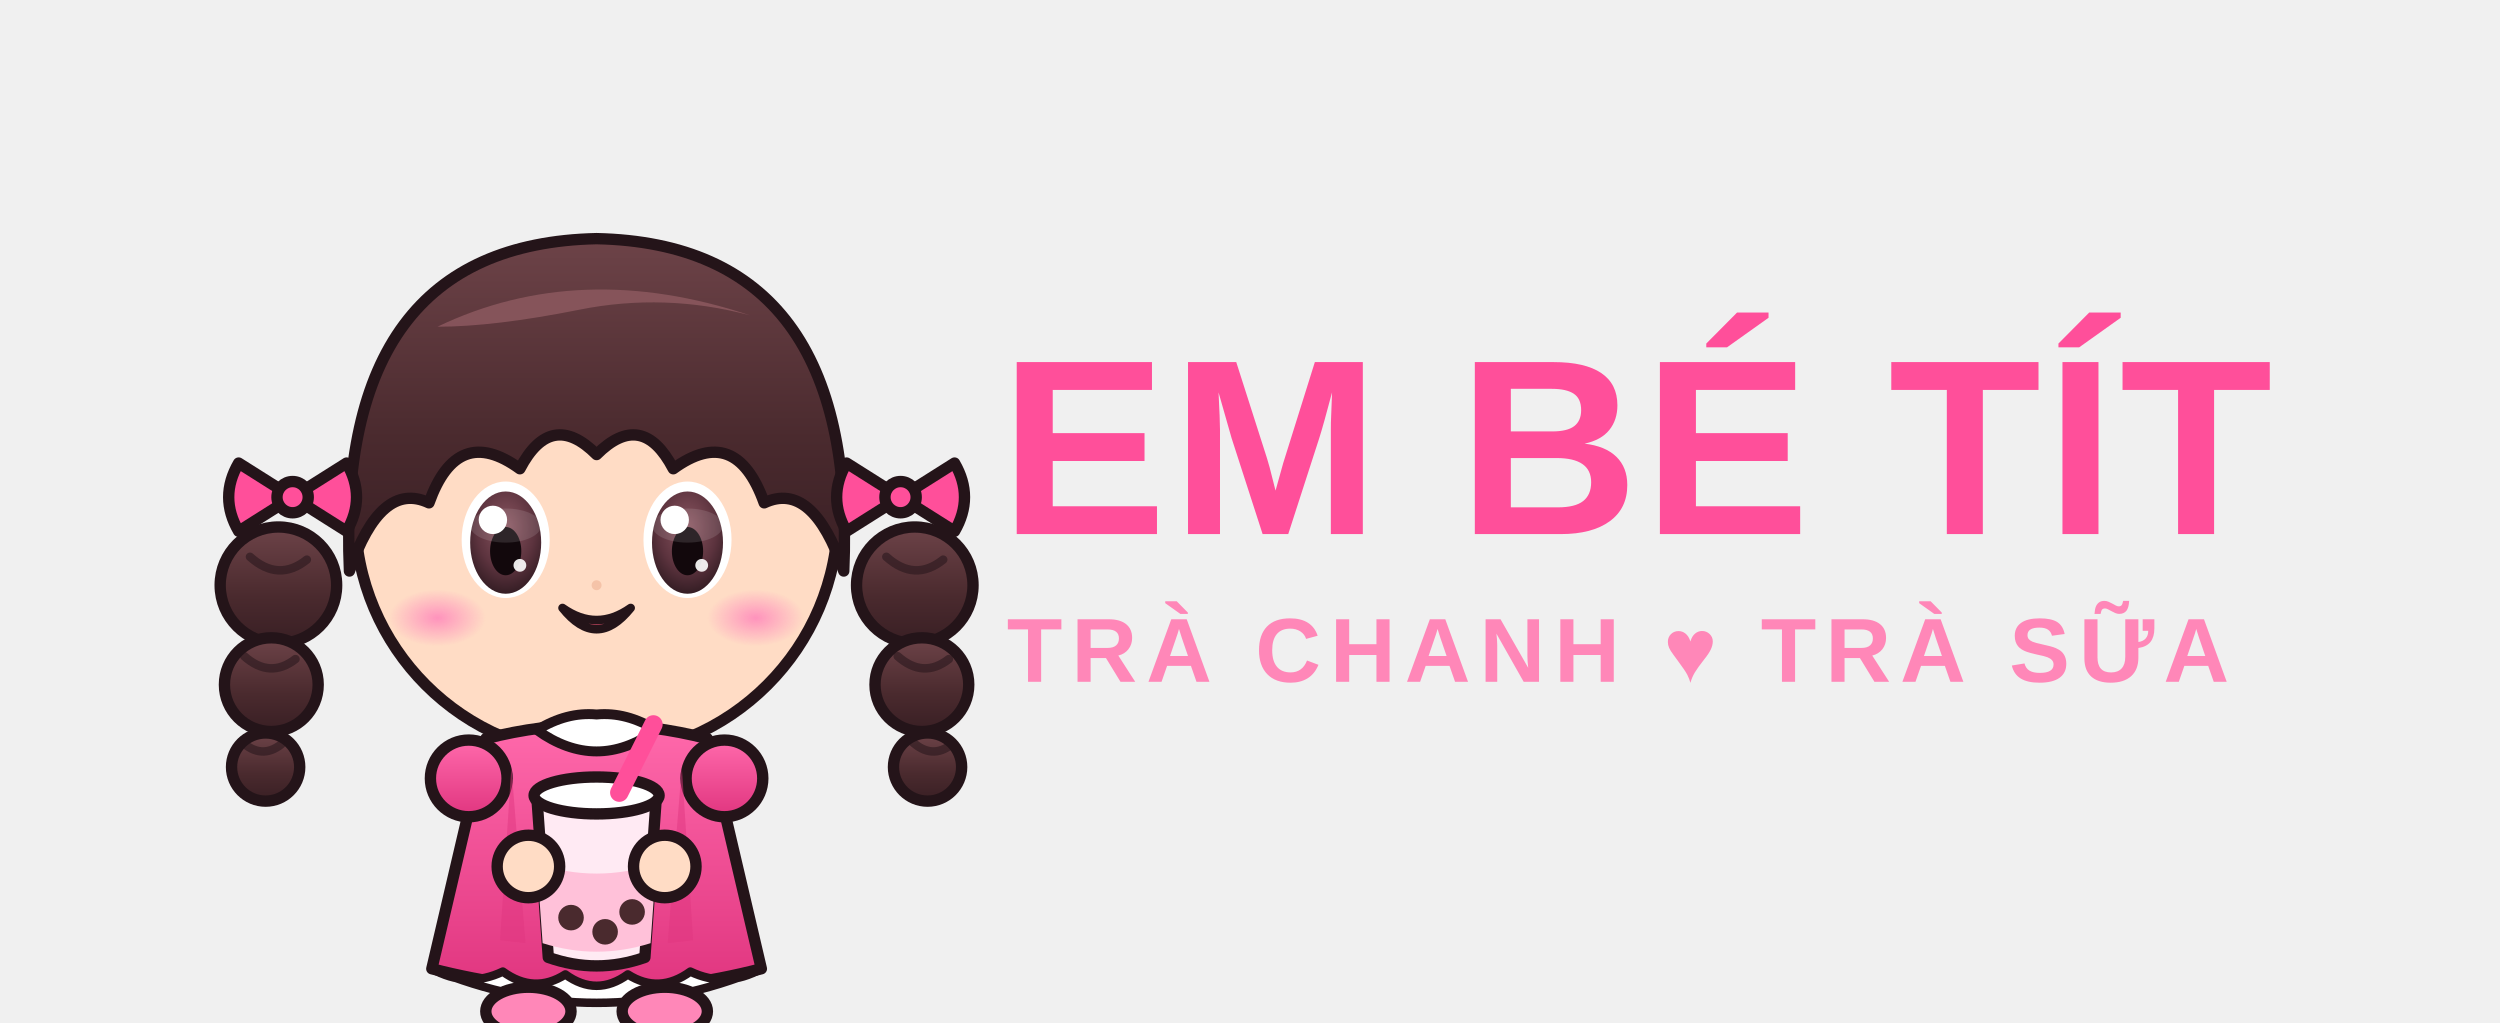
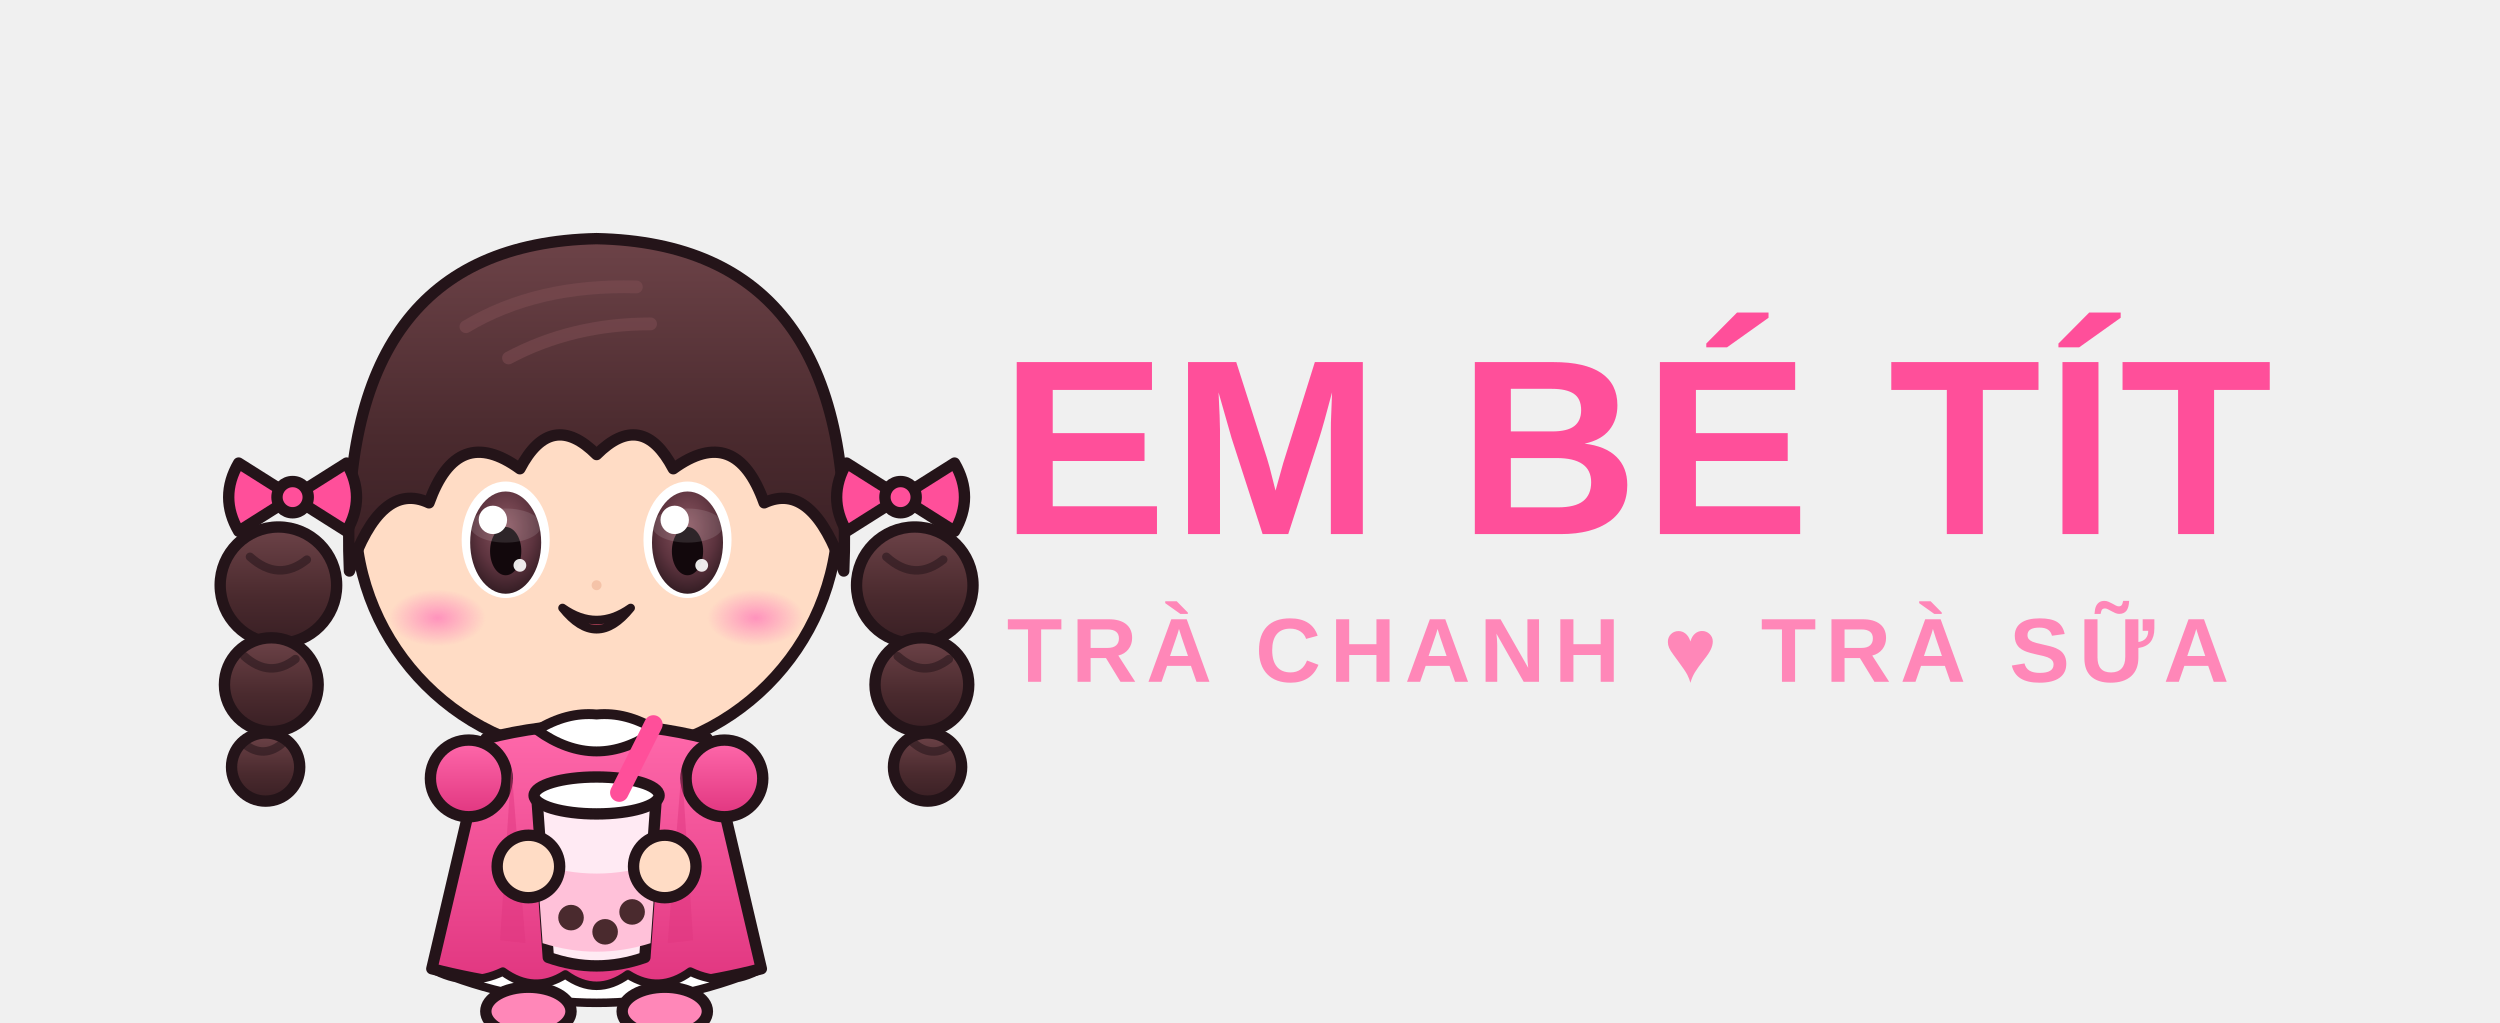
<svg xmlns="http://www.w3.org/2000/svg" viewBox="0 0 2200 900">
  <defs>
    <radialGradient id="iris" cx="0.5" cy="0.35" r="0.75">
      <stop offset="0%" stop-color="#8a5560" />
      <stop offset="55%" stop-color="#5c333e" />
      <stop offset="100%" stop-color="#241419" />
    </radialGradient>
    <linearGradient id="hairG" x1="0" y1="0" x2="0" y2="1">
      <stop offset="0%" stop-color="#6d4348" />
      <stop offset="60%" stop-color="#4a2a2e" />
      <stop offset="100%" stop-color="#391f24" />
    </linearGradient>
    <linearGradient id="dressG" x1="0" y1="0" x2="0" y2="1">
      <stop offset="0%" stop-color="#ff69ab" />
      <stop offset="100%" stop-color="#e0357f" />
    </linearGradient>
    <radialGradient id="blushG">
      <stop offset="0%" stop-color="#ff8fbc" stop-opacity="0.95" />
      <stop offset="100%" stop-color="#ff8fbc" stop-opacity="0" />
    </radialGradient>
  </defs>
  <g transform="translate(-115,-125) scale(1.25)">
    <g stroke="#241419" stroke-width="8" stroke-linecap="round" stroke-linejoin="round">
      <g fill="url(#hairG)">
        <circle cx="288" cy="512" r="41" />
        <circle cx="283" cy="582" r="33" />
        <circle cx="279" cy="640" r="24" />
        <circle cx="736" cy="512" r="41" />
        <circle cx="741" cy="582" r="33" />
        <circle cx="745" cy="640" r="24" />
      </g>
      <path d="M 268,492 q 20,18 40,2 M 264,562 q 18,16 36,2 M 262,622 q 14,13 28,2" fill="none" stroke-width="6" opacity="0.55" />
      <path d="M 716,492 q 20,18 40,2 M 724,562 q 18,16 36,2 M 734,622 q 14,13 28,2" fill="none" stroke-width="6" opacity="0.55" />
      <circle cx="512" cy="462" r="170" fill="#ffdcc5" />
      <path d="M 338,502 Q 328,272 512,268 Q 696,272 686,502              Q 664,438 630,454 Q 610,398 566,430 Q 544,388 512,420              Q 480,388 458,430 Q 414,398 394,454 Q 360,438 338,502 Z" fill="url(#hairG)" />
-       <path d="M 400,330 Q 500,282 620,322 Q 560,306 500,318 Q 440,330 400,330 Z" fill="#8a575d" stroke="none" opacity="0.9" />
+       <g fill="none" stroke="#7d4d52" stroke-width="9" stroke-linecap="round" opacity="0.55">
+         <path d="M 420,330 Q 470,300 540,302" />
+         <path d="M 450,352 Q 495,328 550,328" />
+       </g>
      <g fill="#ff4f9a">
        <path d="M 298,450 L 260,426 Q 246,450 260,474 Z" />
        <path d="M 298,450 L 336,426 Q 350,450 336,474 Z" />
        <circle cx="298" cy="450" r="11" />
      </g>
      <g fill="#ff4f9a">
        <path d="M 726,450 L 688,426 Q 674,450 688,474 Z" />
        <path d="M 726,450 L 764,426 Q 778,450 764,474 Z" />
        <circle cx="726" cy="450" r="11" />
      </g>
      <path d="M 434,620 Q 512,600 590,620 L 628,782 Q 512,812 396,782 Z" fill="url(#dressG)" />
      <path d="M 396,782 Q 421,796 446,784 Q 468,800 490,786 Q 512,802 534,786 Q 556,800 578,784 Q 603,796 628,782 Q 570,806 512,806 Q 454,806 396,782 Z" fill="#fff" stroke-width="6" />
      <circle cx="422" cy="648" r="27" fill="url(#dressG)" />
      <circle cx="602" cy="648" r="27" fill="url(#dressG)" />
      <ellipse cx="464" cy="812" rx="30" ry="17" fill="#ff87b8" />
      <ellipse cx="560" cy="812" rx="30" ry="17" fill="#ff87b8" />
    </g>
    <path d="M 470,614 Q 512,644 554,614 Q 533,601 512,603 Q 491,601 470,614 Z" fill="#fff" stroke="#241419" stroke-width="7" />
    <g fill="#e0357f" opacity="0.5" stroke="none">
      <path d="M 452,640 L 444,762 L 462,764 Z" />
      <path d="M 572,640 L 580,762 L 562,764 Z" />
    </g>
    <g stroke="none">
      <ellipse cx="448" cy="480" rx="31" ry="41" fill="#fff" />
      <ellipse cx="448" cy="482" rx="25" ry="36" fill="url(#iris)" />
      <ellipse cx="448" cy="488" rx="11" ry="17" fill="#12080c" />
      <circle cx="439" cy="466" r="10" fill="#fff" />
      <circle cx="458" cy="498" r="4.5" fill="#fff" opacity="0.9" />
      <ellipse cx="448" cy="470" rx="25" ry="12" fill="#fff" opacity="0.12" />
      <ellipse cx="576" cy="480" rx="31" ry="41" fill="#fff" />
      <ellipse cx="576" cy="482" rx="25" ry="36" fill="url(#iris)" />
      <ellipse cx="576" cy="488" rx="11" ry="17" fill="#12080c" />
      <circle cx="567" cy="466" r="10" fill="#fff" />
      <circle cx="586" cy="498" r="4.5" fill="#fff" opacity="0.9" />
      <ellipse cx="576" cy="470" rx="25" ry="12" fill="#fff" opacity="0.12" />
      <ellipse cx="400" cy="535" rx="34" ry="20" fill="url(#blushG)" />
      <ellipse cx="624" cy="535" rx="34" ry="20" fill="url(#blushG)" />
      <path d="M 488,528 Q 512,558 536,528 Q 512,545 488,528 Z" fill="#c2455e" stroke="#241419" stroke-width="6" stroke-linejoin="round" />
      <circle cx="512" cy="512" r="3.5" fill="#f5c3a8" />
    </g>
    <g stroke="#241419" stroke-width="8" stroke-linejoin="round" stroke-linecap="round">
      <path d="M 470,662 L 478,774 Q 512,786 546,774 L 554,662 Z" fill="#ffeaf3" />
      <path d="M 470,708 L 474,764 Q 512,776 550,764 L 554,708 Q 512,722 470,708 Z" fill="#ffc1d9" stroke="none" />
      <circle cx="494" cy="746" r="9" fill="#4a2a2e" stroke="none" />
      <circle cx="518" cy="756" r="9" fill="#4a2a2e" stroke="none" />
      <circle cx="537" cy="742" r="9" fill="#4a2a2e" stroke="none" />
      <ellipse cx="512" cy="660" rx="44" ry="13" fill="#fff" />
      <line x1="528" y1="658" x2="552" y2="610" stroke="#ff4f9a" stroke-width="13" />
      <circle cx="464" cy="710" r="22" fill="#ffdcc5" />
      <circle cx="560" cy="710" r="22" fill="#ffdcc5" />
    </g>
  </g>
  <text x="880" y="470" font-family="Arial, sans-serif" font-size="220" font-weight="bold" fill="#ff4f9a" letter-spacing="4">EM BÉ TÍT</text>
  <text x="886" y="600" font-family="Arial, sans-serif" font-size="80" font-weight="bold" fill="#ff87b8" letter-spacing="8">TRÀ CHANH ♥ TRÀ SỮA</text>
</svg>
